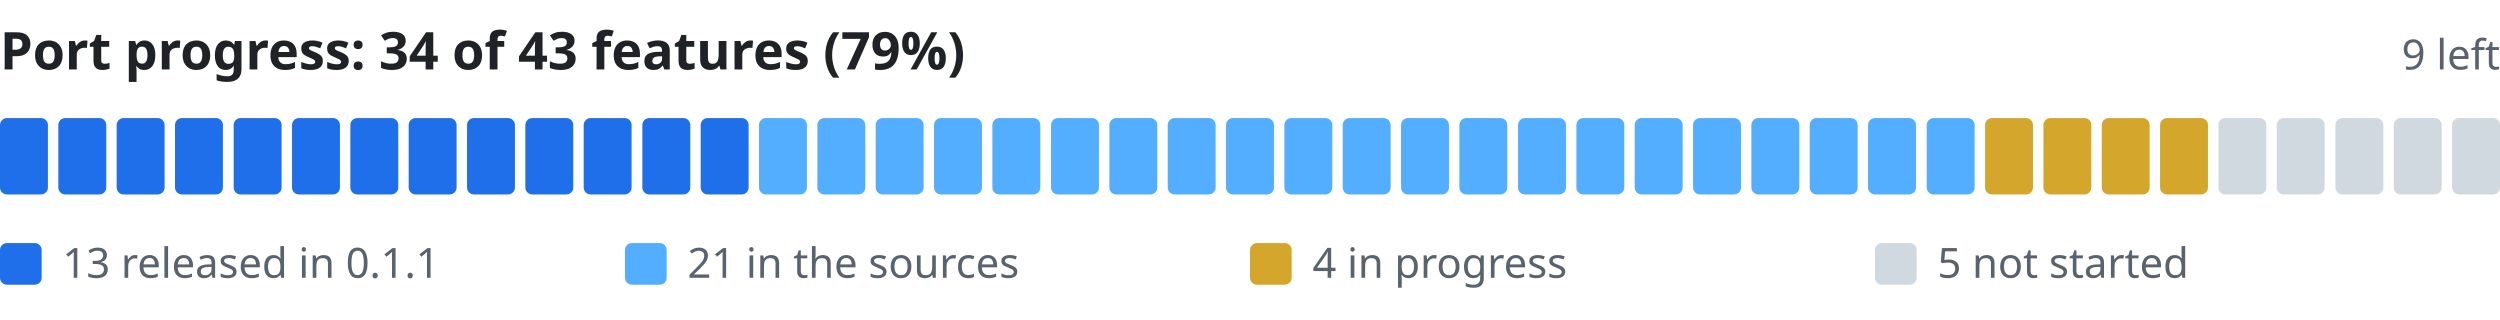
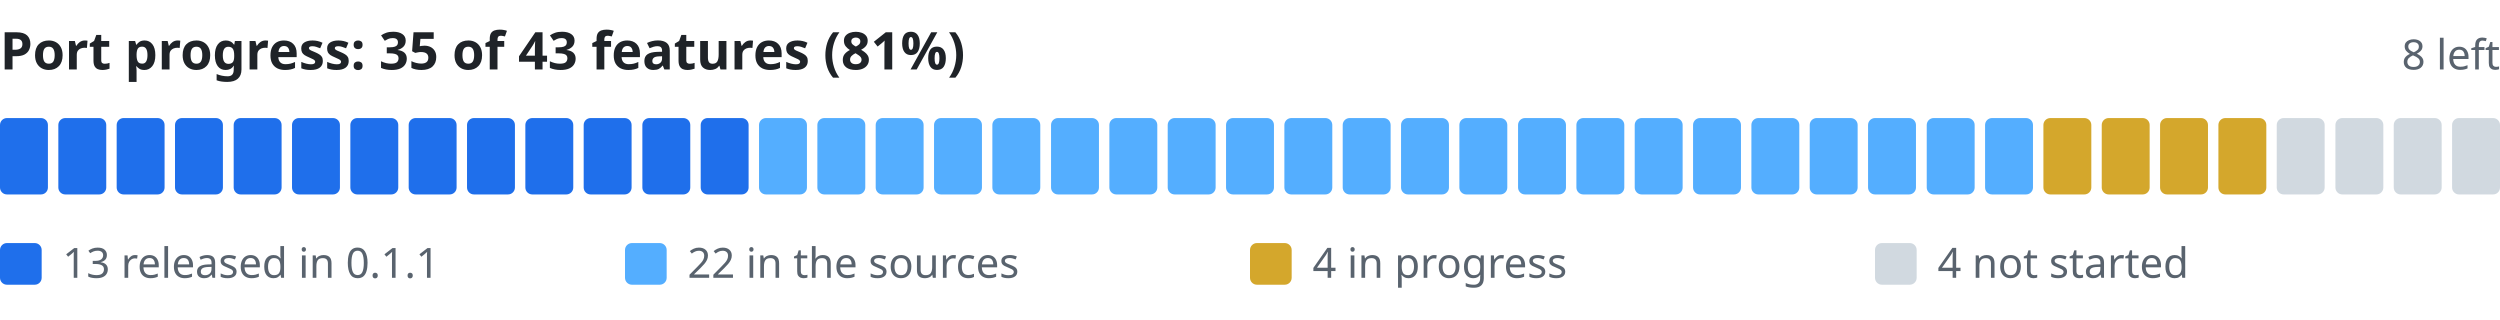
- <svg xmlns="http://www.w3.org/2000/svg" width="720" height="92" viewBox="0 0 720 92" role="img" aria-label="34 of 43 features done, 9 left">
+ <svg xmlns="http://www.w3.org/2000/svg" width="720" height="92" viewBox="0 0 720 92" role="img" aria-label="35 of 43 features done, 8 left">
  <style>
text { font-family: -apple-system, "Segoe UI", "Noto Sans", Helvetica, Arial, sans-serif; fill: #1f2328; }
.title { font-size: 15px; font-weight: 600; }
.small { font-size: 12px; fill: #59636e; }
.released { fill: #1f6feb; }
.sources { fill: #54aeff; }
.doing { fill: #d4a72c; }
.left { fill: #d1d9e0; }
@media (prefers-color-scheme: dark) {
  text { fill: #f0f6fc; }
  .small { fill: #9198a1; }
  .released { fill: #4493f8; }
  .sources { fill: #1f4f8f; }
  .doing { fill: #bb8009; }
  .left { fill: #3d444d; }
}
</style>
-   <text class="title" x="0" y="20">Port progress: 34 of 43 features (79%)</text>
-   <text class="small" x="720" y="20" text-anchor="end">9 left</text>
+   <text class="title" x="0" y="20">Port progress: 35 of 43 features (81%)</text>
+   <text class="small" x="720" y="20" text-anchor="end">8 left</text>
  <rect class="released" x="0.0" y="34" width="13.8" height="22" rx="2" />
  <rect class="released" x="16.8" y="34" width="13.8" height="22" rx="2" />
  <rect class="released" x="33.6" y="34" width="13.8" height="22" rx="2" />
  <rect class="released" x="50.4" y="34" width="13.8" height="22" rx="2" />
  <rect class="released" x="67.3" y="34" width="13.8" height="22" rx="2" />
  <rect class="released" x="84.1" y="34" width="13.8" height="22" rx="2" />
  <rect class="released" x="100.9" y="34" width="13.8" height="22" rx="2" />
  <rect class="released" x="117.7" y="34" width="13.8" height="22" rx="2" />
  <rect class="released" x="134.5" y="34" width="13.8" height="22" rx="2" />
  <rect class="released" x="151.3" y="34" width="13.8" height="22" rx="2" />
  <rect class="released" x="168.1" y="34" width="13.8" height="22" rx="2" />
  <rect class="released" x="185.0" y="34" width="13.8" height="22" rx="2" />
  <rect class="released" x="201.8" y="34" width="13.8" height="22" rx="2" />
  <rect class="sources" x="218.6" y="34" width="13.8" height="22" rx="2" />
  <rect class="sources" x="235.4" y="34" width="13.8" height="22" rx="2" />
  <rect class="sources" x="252.2" y="34" width="13.8" height="22" rx="2" />
  <rect class="sources" x="269.0" y="34" width="13.8" height="22" rx="2" />
  <rect class="sources" x="285.8" y="34" width="13.8" height="22" rx="2" />
  <rect class="sources" x="302.7" y="34" width="13.8" height="22" rx="2" />
  <rect class="sources" x="319.5" y="34" width="13.8" height="22" rx="2" />
  <rect class="sources" x="336.3" y="34" width="13.8" height="22" rx="2" />
  <rect class="sources" x="353.1" y="34" width="13.8" height="22" rx="2" />
  <rect class="sources" x="369.9" y="34" width="13.8" height="22" rx="2" />
  <rect class="sources" x="386.7" y="34" width="13.8" height="22" rx="2" />
  <rect class="sources" x="403.5" y="34" width="13.8" height="22" rx="2" />
  <rect class="sources" x="420.3" y="34" width="13.8" height="22" rx="2" />
  <rect class="sources" x="437.2" y="34" width="13.8" height="22" rx="2" />
  <rect class="sources" x="454.0" y="34" width="13.8" height="22" rx="2" />
  <rect class="sources" x="470.8" y="34" width="13.8" height="22" rx="2" />
  <rect class="sources" x="487.6" y="34" width="13.8" height="22" rx="2" />
  <rect class="sources" x="504.4" y="34" width="13.8" height="22" rx="2" />
  <rect class="sources" x="521.2" y="34" width="13.8" height="22" rx="2" />
  <rect class="sources" x="538.0" y="34" width="13.8" height="22" rx="2" />
  <rect class="sources" x="554.9" y="34" width="13.8" height="22" rx="2" />
-   <rect class="doing" x="571.7" y="34" width="13.8" height="22" rx="2" />
+   <rect class="sources" x="571.7" y="34" width="13.8" height="22" rx="2" />
  <rect class="doing" x="588.5" y="34" width="13.8" height="22" rx="2" />
  <rect class="doing" x="605.3" y="34" width="13.8" height="22" rx="2" />
  <rect class="doing" x="622.1" y="34" width="13.8" height="22" rx="2" />
-   <rect class="left" x="638.9" y="34" width="13.8" height="22" rx="2" />
+   <rect class="doing" x="638.9" y="34" width="13.8" height="22" rx="2" />
  <rect class="left" x="655.7" y="34" width="13.8" height="22" rx="2" />
  <rect class="left" x="672.6" y="34" width="13.8" height="22" rx="2" />
  <rect class="left" x="689.4" y="34" width="13.8" height="22" rx="2" />
  <rect class="left" x="706.2" y="34" width="13.8" height="22" rx="2" />
  <rect class="released" x="0" y="70" width="12" height="12" rx="2" />
  <text class="small" x="18" y="80">13 released in 0.1.1</text>
  <rect class="sources" x="180" y="70" width="12" height="12" rx="2" />
-   <text class="small" x="198" y="80">21 in the sources</text>
+   <text class="small" x="198" y="80">22 in the sources</text>
  <rect class="doing" x="360" y="70" width="12" height="12" rx="2" />
  <text class="small" x="378" y="80">4 in progress</text>
  <rect class="left" x="540" y="70" width="12" height="12" rx="2" />
-   <text class="small" x="558" y="80">5 not started</text>
+   <text class="small" x="558" y="80">4 not started</text>
</svg>
